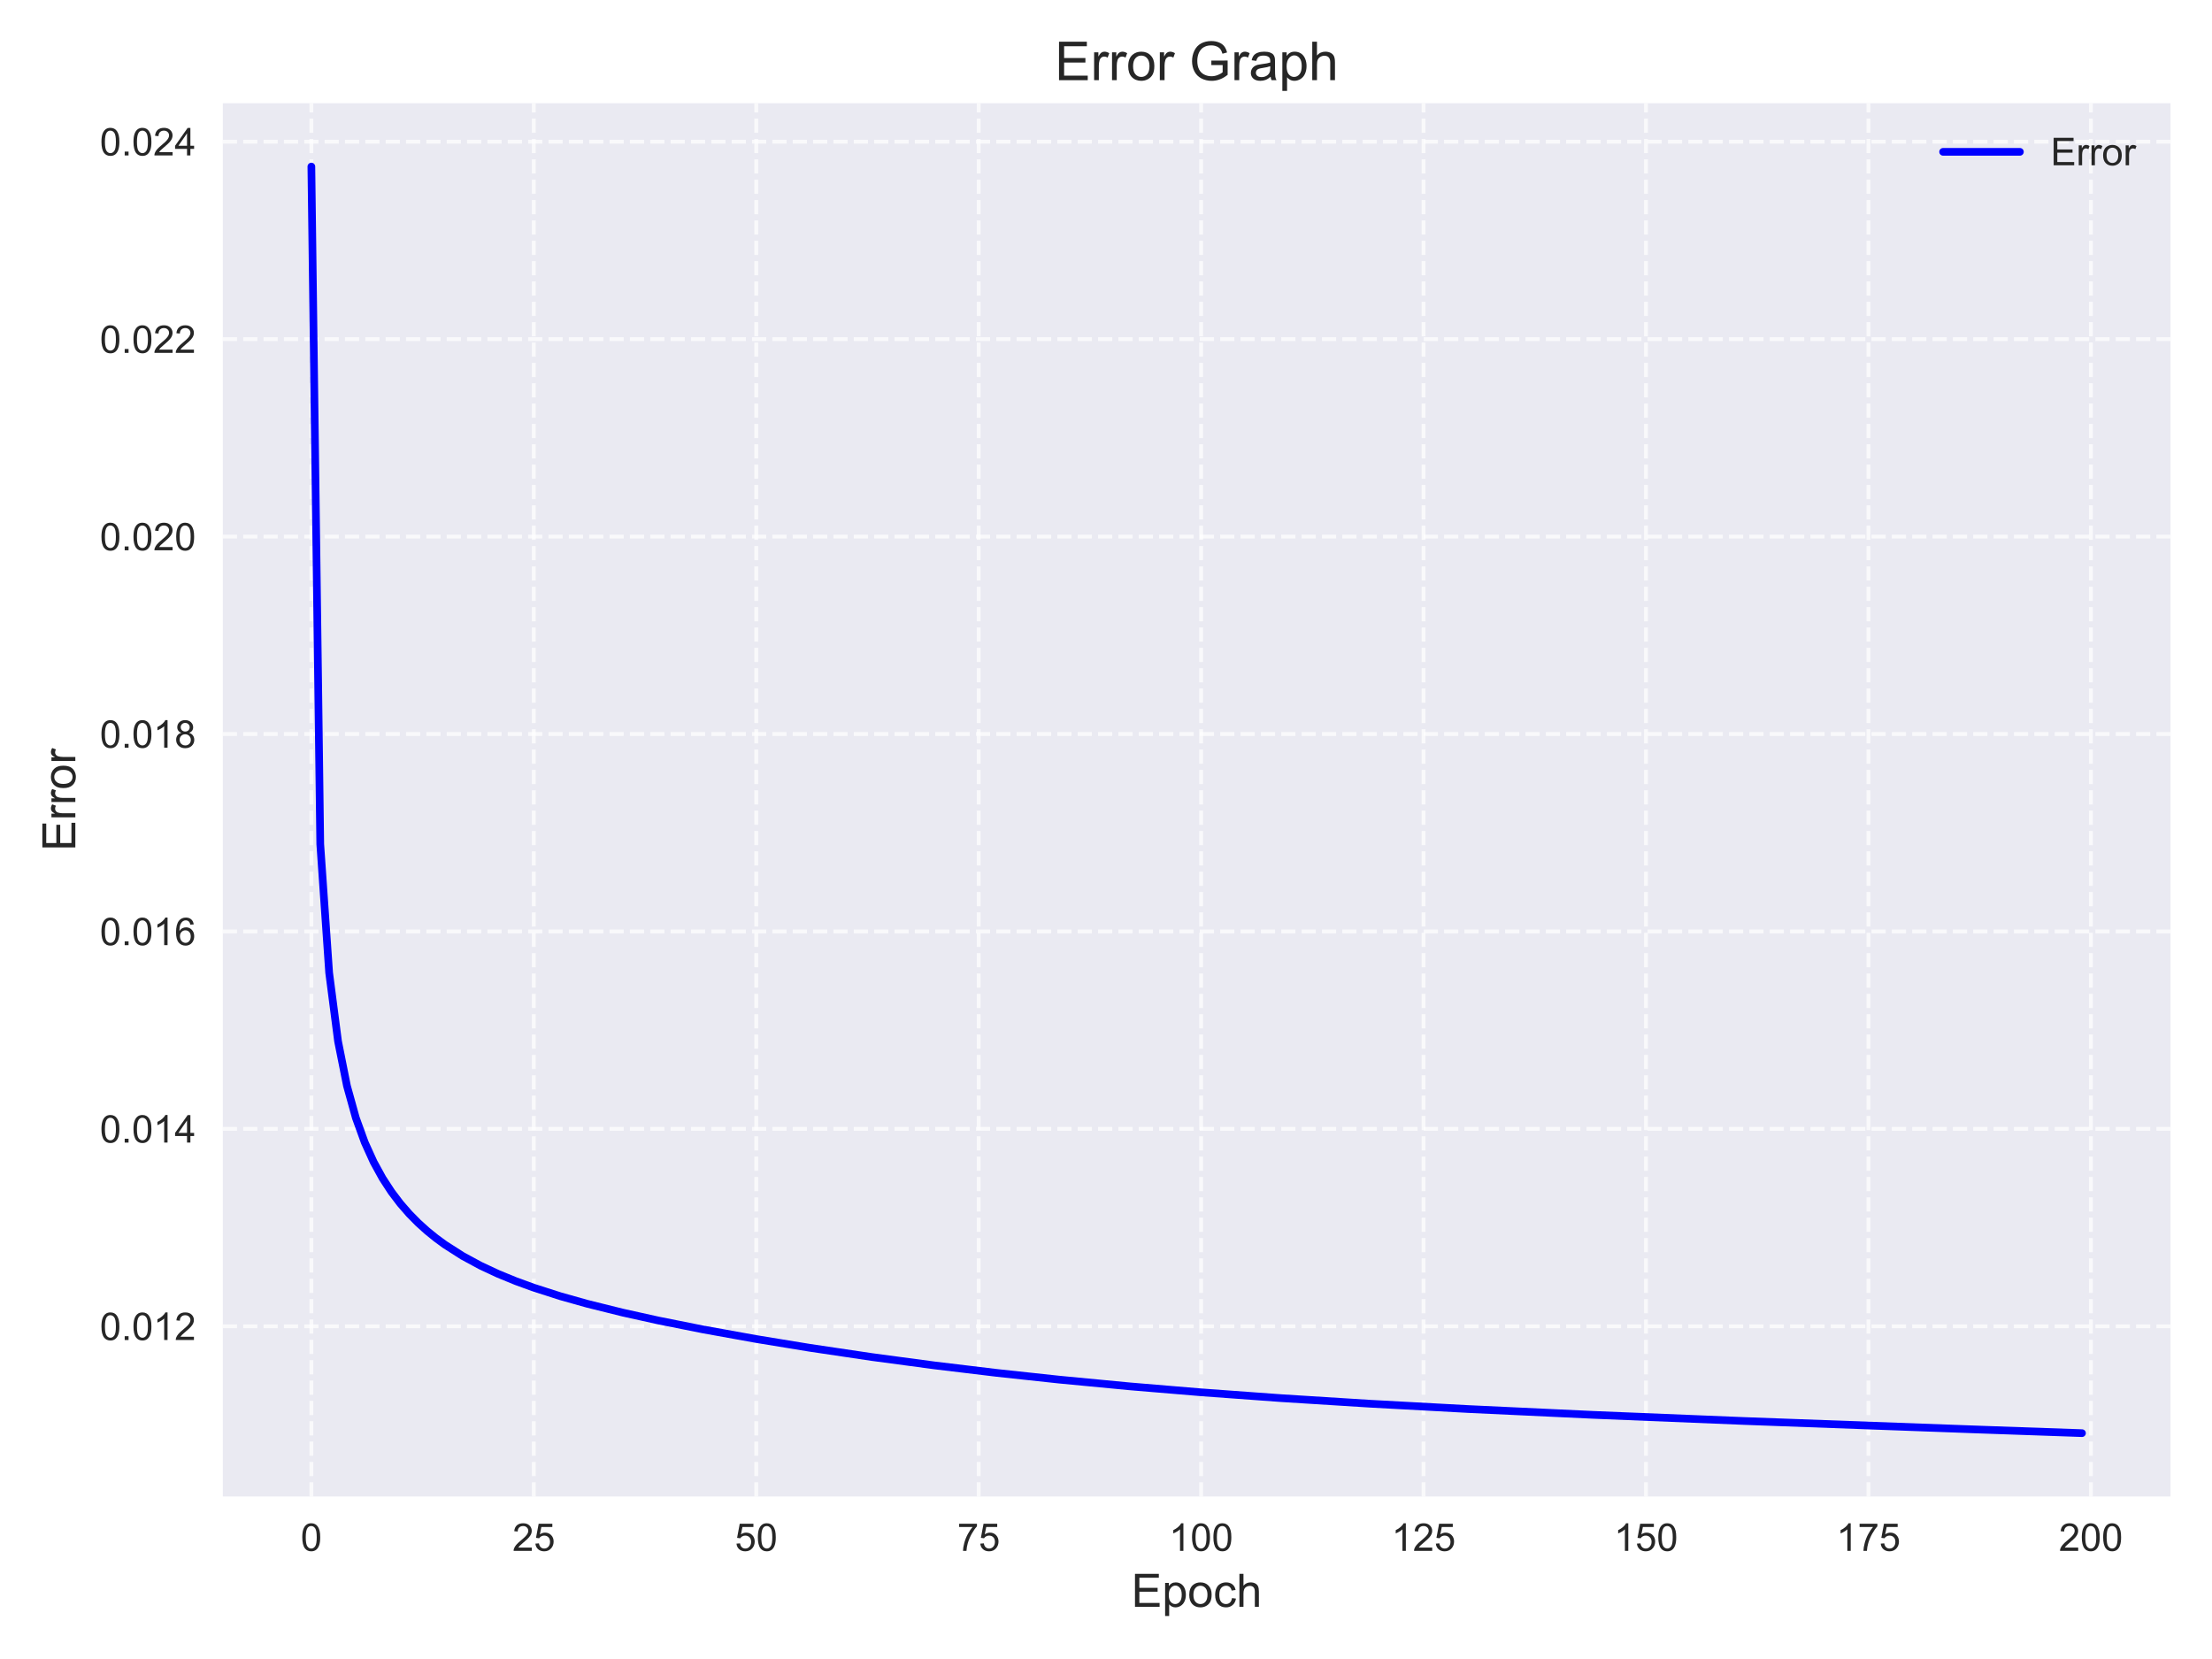
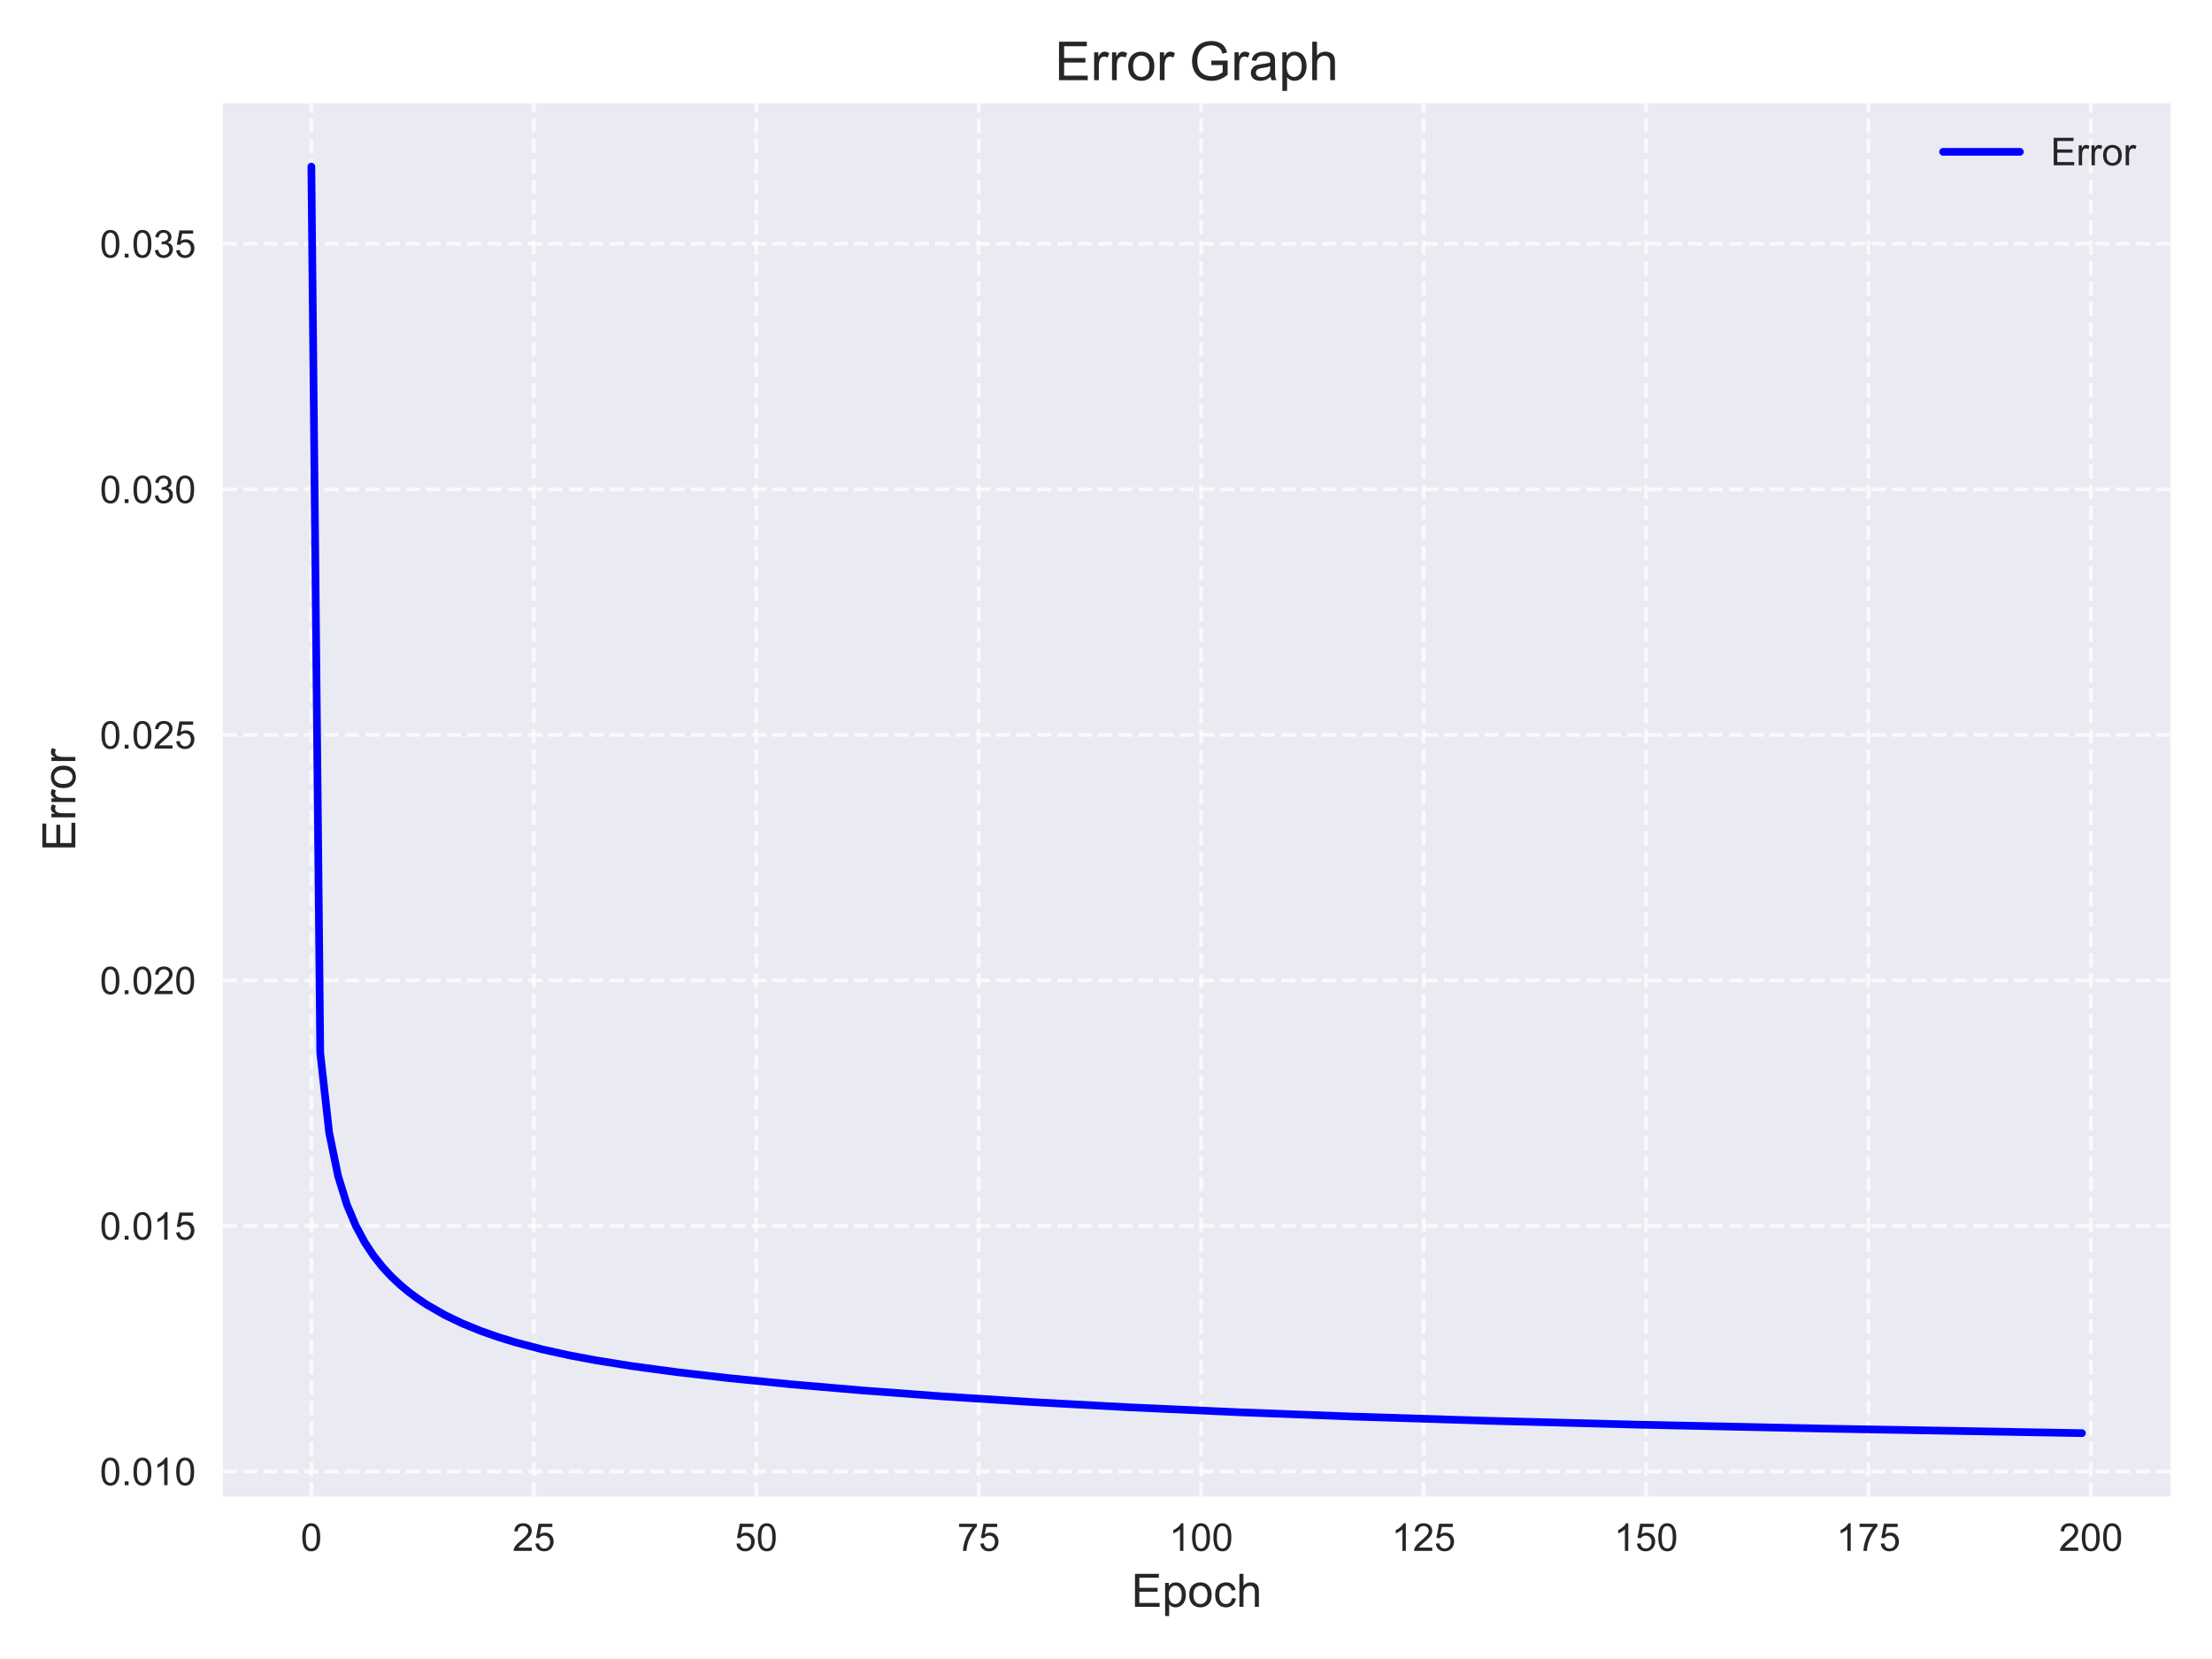
<svg xmlns="http://www.w3.org/2000/svg" xmlns:xlink="http://www.w3.org/1999/xlink" width="576pt" height="432pt" viewBox="0 0 576 432" version="1.1">
  <defs>
    <style type="text/css">*{stroke-linejoin: round; stroke-linecap: butt}</style>
  </defs>
  <g id="figure_1">
    <g id="patch_1">
      <path d="M 0 432  L 576 432  L 576 0  L 0 0  z " style="fill: #ffffff" />
    </g>
    <g id="axes_1">
      <g id="patch_2">
        <path d="M 58.025 389.68  L 565.2 389.68  L 565.2 26.88  L 58.025 26.88  z " style="fill: #eaeaf2" />
      </g>
      <g id="matplotlib.axis_1">
        <g id="xtick_1">
          <g id="line2d_1">
-             <path d="M 81.078 389.68  L 81.078 26.88  " clip-path="url(#pe2657975ec)" style="fill: none; stroke-dasharray: 3.7,1.6; stroke-dashoffset: 0; stroke: #ffffff; stroke-opacity: 0.7" />
+             <path d="M 81.078 389.68  L 81.078 26.88  " clip-path="url(#pdd48de0b05)" style="fill: none; stroke-dasharray: 3.7,1.6; stroke-dashoffset: 0; stroke: #ffffff; stroke-opacity: 0.7" />
          </g>
          <g id="line2d_2" />
          <g id="text_1">
            <g style="fill: #262626" transform="translate(78.29794 403.8378)scale(0.1 -0.1)">
              <defs>
                <path id="ArialMT-30" d="M 266 2259  Q 266 3072 433 3567  Q 600 4063 929 4331  Q 1259 4600 1759 4600  Q 2128 4600 2406 4451  Q 2684 4303 2865 4023  Q 3047 3744 3150 3342  Q 3253 2941 3253 2259  Q 3253 1453 3087 958  Q 2922 463 2592 192  Q 2263 -78 1759 -78  Q 1097 -78 719 397  Q 266 969 266 2259  z M 844 2259  Q 844 1131 1108 757  Q 1372 384 1759 384  Q 2147 384 2411 759  Q 2675 1134 2675 2259  Q 2675 3391 2411 3762  Q 2147 4134 1753 4134  Q 1366 4134 1134 3806  Q 844 3388 844 2259  z " transform="scale(0.015625)" />
              </defs>
              <use xlink:href="#ArialMT-30" />
            </g>
          </g>
        </g>
        <g id="xtick_2">
          <g id="line2d_3">
-             <path d="M 139.002 389.68  L 139.002 26.88  " clip-path="url(#pe2657975ec)" style="fill: none; stroke-dasharray: 3.7,1.6; stroke-dashoffset: 0; stroke: #ffffff; stroke-opacity: 0.7" />
+             <path d="M 139.002 389.68  L 139.002 26.88  " clip-path="url(#pdd48de0b05)" style="fill: none; stroke-dasharray: 3.7,1.6; stroke-dashoffset: 0; stroke: #ffffff; stroke-opacity: 0.7" />
          </g>
          <g id="line2d_4" />
          <g id="text_2">
            <g style="fill: #262626" transform="translate(133.4406 403.8378)scale(0.1 -0.1)">
              <defs>
                <path id="ArialMT-32" d="M 3222 541  L 3222 0  L 194 0  Q 188 203 259 391  Q 375 700 629 1000  Q 884 1300 1366 1694  Q 2113 2306 2375 2664  Q 2638 3022 2638 3341  Q 2638 3675 2398 3904  Q 2159 4134 1775 4134  Q 1369 4134 1125 3890  Q 881 3647 878 3216  L 300 3275  Q 359 3922 746 4261  Q 1134 4600 1788 4600  Q 2447 4600 2831 4234  Q 3216 3869 3216 3328  Q 3216 3053 3103 2787  Q 2991 2522 2730 2228  Q 2469 1934 1863 1422  Q 1356 997 1212 845  Q 1069 694 975 541  L 3222 541  z " transform="scale(0.015625)" />
                <path id="ArialMT-35" d="M 266 1200  L 856 1250  Q 922 819 1161 601  Q 1400 384 1738 384  Q 2144 384 2425 690  Q 2706 997 2706 1503  Q 2706 1984 2436 2262  Q 2166 2541 1728 2541  Q 1456 2541 1237 2417  Q 1019 2294 894 2097  L 366 2166  L 809 4519  L 3088 4519  L 3088 3981  L 1259 3981  L 1013 2750  Q 1425 3038 1878 3038  Q 2478 3038 2890 2622  Q 3303 2206 3303 1553  Q 3303 931 2941 478  Q 2500 -78 1738 -78  Q 1113 -78 717 272  Q 322 622 266 1200  z " transform="scale(0.015625)" />
              </defs>
              <use xlink:href="#ArialMT-32" />
              <use xlink:href="#ArialMT-35" x="55.615" />
            </g>
          </g>
        </g>
        <g id="xtick_3">
          <g id="line2d_5">
-             <path d="M 196.925 389.68  L 196.925 26.88  " clip-path="url(#pe2657975ec)" style="fill: none; stroke-dasharray: 3.7,1.6; stroke-dashoffset: 0; stroke: #ffffff; stroke-opacity: 0.7" />
+             <path d="M 196.925 389.68  L 196.925 26.88  " clip-path="url(#pdd48de0b05)" style="fill: none; stroke-dasharray: 3.7,1.6; stroke-dashoffset: 0; stroke: #ffffff; stroke-opacity: 0.7" />
          </g>
          <g id="line2d_6" />
          <g id="text_3">
            <g style="fill: #262626" transform="translate(191.3637 403.8378)scale(0.1 -0.1)">
              <use xlink:href="#ArialMT-35" />
              <use xlink:href="#ArialMT-30" x="55.615" />
            </g>
          </g>
        </g>
        <g id="xtick_4">
          <g id="line2d_7">
-             <path d="M 254.848 389.68  L 254.848 26.88  " clip-path="url(#pe2657975ec)" style="fill: none; stroke-dasharray: 3.7,1.6; stroke-dashoffset: 0; stroke: #ffffff; stroke-opacity: 0.7" />
+             <path d="M 254.848 389.68  L 254.848 26.88  " clip-path="url(#pdd48de0b05)" style="fill: none; stroke-dasharray: 3.7,1.6; stroke-dashoffset: 0; stroke: #ffffff; stroke-opacity: 0.7" />
          </g>
          <g id="line2d_8" />
          <g id="text_4">
            <g style="fill: #262626" transform="translate(249.2869 403.8378)scale(0.1 -0.1)">
              <defs>
                <path id="ArialMT-37" d="M 303 3981  L 303 4522  L 3269 4522  L 3269 4084  Q 2831 3619 2401 2847  Q 1972 2075 1738 1259  Q 1569 684 1522 0  L 944 0  Q 953 541 1156 1306  Q 1359 2072 1739 2783  Q 2119 3494 2547 3981  L 303 3981  z " transform="scale(0.015625)" />
              </defs>
              <use xlink:href="#ArialMT-37" />
              <use xlink:href="#ArialMT-35" x="55.615" />
            </g>
          </g>
        </g>
        <g id="xtick_5">
          <g id="line2d_9">
-             <path d="M 312.771 389.68  L 312.771 26.88  " clip-path="url(#pe2657975ec)" style="fill: none; stroke-dasharray: 3.7,1.6; stroke-dashoffset: 0; stroke: #ffffff; stroke-opacity: 0.7" />
+             <path d="M 312.771 389.68  L 312.771 26.88  " clip-path="url(#pdd48de0b05)" style="fill: none; stroke-dasharray: 3.7,1.6; stroke-dashoffset: 0; stroke: #ffffff; stroke-opacity: 0.7" />
          </g>
          <g id="line2d_10" />
          <g id="text_5">
            <g style="fill: #262626" transform="translate(304.4296 403.8378)scale(0.1 -0.1)">
              <defs>
                <path id="ArialMT-31" d="M 2384 0  L 1822 0  L 1822 3584  Q 1619 3391 1289 3197  Q 959 3003 697 2906  L 697 3450  Q 1169 3672 1522 3987  Q 1875 4303 2022 4600  L 2384 4600  L 2384 0  z " transform="scale(0.015625)" />
              </defs>
              <use xlink:href="#ArialMT-31" />
              <use xlink:href="#ArialMT-30" x="55.615" />
              <use xlink:href="#ArialMT-30" x="111.23" />
            </g>
          </g>
        </g>
        <g id="xtick_6">
          <g id="line2d_11">
-             <path d="M 370.694 389.68  L 370.694 26.88  " clip-path="url(#pe2657975ec)" style="fill: none; stroke-dasharray: 3.7,1.6; stroke-dashoffset: 0; stroke: #ffffff; stroke-opacity: 0.7" />
+             <path d="M 370.694 389.68  L 370.694 26.88  " clip-path="url(#pdd48de0b05)" style="fill: none; stroke-dasharray: 3.7,1.6; stroke-dashoffset: 0; stroke: #ffffff; stroke-opacity: 0.7" />
          </g>
          <g id="line2d_12" />
          <g id="text_6">
            <g style="fill: #262626" transform="translate(362.3527 403.8378)scale(0.1 -0.1)">
              <use xlink:href="#ArialMT-31" />
              <use xlink:href="#ArialMT-32" x="55.615" />
              <use xlink:href="#ArialMT-35" x="111.23" />
            </g>
          </g>
        </g>
        <g id="xtick_7">
          <g id="line2d_13">
-             <path d="M 428.617 389.68  L 428.617 26.88  " clip-path="url(#pe2657975ec)" style="fill: none; stroke-dasharray: 3.7,1.6; stroke-dashoffset: 0; stroke: #ffffff; stroke-opacity: 0.7" />
+             <path d="M 428.617 389.68  L 428.617 26.88  " clip-path="url(#pdd48de0b05)" style="fill: none; stroke-dasharray: 3.7,1.6; stroke-dashoffset: 0; stroke: #ffffff; stroke-opacity: 0.7" />
          </g>
          <g id="line2d_14" />
          <g id="text_7">
            <g style="fill: #262626" transform="translate(420.2758 403.8378)scale(0.1 -0.1)">
              <use xlink:href="#ArialMT-31" />
              <use xlink:href="#ArialMT-35" x="55.615" />
              <use xlink:href="#ArialMT-30" x="111.23" />
            </g>
          </g>
        </g>
        <g id="xtick_8">
          <g id="line2d_15">
-             <path d="M 486.54 389.68  L 486.54 26.88  " clip-path="url(#pe2657975ec)" style="fill: none; stroke-dasharray: 3.7,1.6; stroke-dashoffset: 0; stroke: #ffffff; stroke-opacity: 0.7" />
+             <path d="M 486.54 389.68  L 486.54 26.88  " clip-path="url(#pdd48de0b05)" style="fill: none; stroke-dasharray: 3.7,1.6; stroke-dashoffset: 0; stroke: #ffffff; stroke-opacity: 0.7" />
          </g>
          <g id="line2d_16" />
          <g id="text_8">
            <g style="fill: #262626" transform="translate(478.199 403.8378)scale(0.1 -0.1)">
              <use xlink:href="#ArialMT-31" />
              <use xlink:href="#ArialMT-37" x="55.615" />
              <use xlink:href="#ArialMT-35" x="111.23" />
            </g>
          </g>
        </g>
        <g id="xtick_9">
          <g id="line2d_17">
-             <path d="M 544.464 389.68  L 544.464 26.88  " clip-path="url(#pe2657975ec)" style="fill: none; stroke-dasharray: 3.7,1.6; stroke-dashoffset: 0; stroke: #ffffff; stroke-opacity: 0.7" />
+             <path d="M 544.464 389.68  L 544.464 26.88  " clip-path="url(#pdd48de0b05)" style="fill: none; stroke-dasharray: 3.7,1.6; stroke-dashoffset: 0; stroke: #ffffff; stroke-opacity: 0.7" />
          </g>
          <g id="line2d_18" />
          <g id="text_9">
            <g style="fill: #262626" transform="translate(536.1221 403.8378)scale(0.1 -0.1)">
              <use xlink:href="#ArialMT-32" />
              <use xlink:href="#ArialMT-30" x="55.615" />
              <use xlink:href="#ArialMT-30" x="111.23" />
            </g>
          </g>
        </g>
        <g id="text_10">
          <g style="fill: #262626" transform="translate(294.6006 418.4147)scale(0.12 -0.12)">
            <defs>
              <path id="ArialMT-45" d="M 506 0  L 506 4581  L 3819 4581  L 3819 4041  L 1113 4041  L 1113 2638  L 3647 2638  L 3647 2100  L 1113 2100  L 1113 541  L 3925 541  L 3925 0  L 506 0  z " transform="scale(0.015625)" />
              <path id="ArialMT-70" d="M 422 -1272  L 422 3319  L 934 3319  L 934 2888  Q 1116 3141 1344 3267  Q 1572 3394 1897 3394  Q 2322 3394 2647 3175  Q 2972 2956 3137 2557  Q 3303 2159 3303 1684  Q 3303 1175 3120 767  Q 2938 359 2589 142  Q 2241 -75 1856 -75  Q 1575 -75 1351 44  Q 1128 163 984 344  L 984 -1272  L 422 -1272  z M 931 1641  Q 931 1000 1190 694  Q 1450 388 1819 388  Q 2194 388 2461 705  Q 2728 1022 2728 1688  Q 2728 2322 2467 2637  Q 2206 2953 1844 2953  Q 1484 2953 1207 2617  Q 931 2281 931 1641  z " transform="scale(0.015625)" />
              <path id="ArialMT-6f" d="M 213 1659  Q 213 2581 725 3025  Q 1153 3394 1769 3394  Q 2453 3394 2887 2945  Q 3322 2497 3322 1706  Q 3322 1066 3130 698  Q 2938 331 2570 128  Q 2203 -75 1769 -75  Q 1072 -75 642 372  Q 213 819 213 1659  z M 791 1659  Q 791 1022 1069 705  Q 1347 388 1769 388  Q 2188 388 2466 706  Q 2744 1025 2744 1678  Q 2744 2294 2464 2611  Q 2184 2928 1769 2928  Q 1347 2928 1069 2612  Q 791 2297 791 1659  z " transform="scale(0.015625)" />
              <path id="ArialMT-63" d="M 2588 1216  L 3141 1144  Q 3050 572 2676 248  Q 2303 -75 1759 -75  Q 1078 -75 664 370  Q 250 816 250 1647  Q 250 2184 428 2587  Q 606 2991 970 3192  Q 1334 3394 1763 3394  Q 2303 3394 2647 3120  Q 2991 2847 3088 2344  L 2541 2259  Q 2463 2594 2264 2762  Q 2066 2931 1784 2931  Q 1359 2931 1093 2626  Q 828 2322 828 1663  Q 828 994 1084 691  Q 1341 388 1753 388  Q 2084 388 2306 591  Q 2528 794 2588 1216  z " transform="scale(0.015625)" />
              <path id="ArialMT-68" d="M 422 0  L 422 4581  L 984 4581  L 984 2938  Q 1378 3394 1978 3394  Q 2347 3394 2619 3248  Q 2891 3103 3008 2847  Q 3125 2591 3125 2103  L 3125 0  L 2563 0  L 2563 2103  Q 2563 2525 2380 2717  Q 2197 2909 1863 2909  Q 1613 2909 1392 2779  Q 1172 2650 1078 2428  Q 984 2206 984 1816  L 984 0  L 422 0  z " transform="scale(0.015625)" />
            </defs>
            <use xlink:href="#ArialMT-45" />
            <use xlink:href="#ArialMT-70" x="66.699" />
            <use xlink:href="#ArialMT-6f" x="122.314" />
            <use xlink:href="#ArialMT-63" x="177.93" />
            <use xlink:href="#ArialMT-68" x="227.93" />
          </g>
        </g>
      </g>
      <g id="matplotlib.axis_2">
        <g id="ytick_1">
          <g id="line2d_19">
-             <path d="M 58.025 345.361  L 565.2 345.361  " clip-path="url(#pe2657975ec)" style="fill: none; stroke-dasharray: 3.7,1.6; stroke-dashoffset: 0; stroke: #ffffff; stroke-opacity: 0.7" />
+             <path d="M 58.025 383.158  L 565.2 383.158  " clip-path="url(#pdd48de0b05)" style="fill: none; stroke-dasharray: 3.7,1.6; stroke-dashoffset: 0; stroke: #ffffff; stroke-opacity: 0.7" />
          </g>
          <g id="line2d_20" />
          <g id="text_11">
-             <g style="fill: #262626" transform="translate(26.00313 348.9395)scale(0.1 -0.1)">
+             <g style="fill: #262626" transform="translate(26.00313 386.7365)scale(0.1 -0.1)">
              <defs>
                <path id="ArialMT-2e" d="M 581 0  L 581 641  L 1222 641  L 1222 0  L 581 0  z " transform="scale(0.015625)" />
              </defs>
              <use xlink:href="#ArialMT-30" />
              <use xlink:href="#ArialMT-2e" x="55.615" />
              <use xlink:href="#ArialMT-30" x="83.398" />
              <use xlink:href="#ArialMT-31" x="139.014" />
-               <use xlink:href="#ArialMT-32" x="194.629" />
+               <use xlink:href="#ArialMT-30" x="194.629" />
            </g>
          </g>
        </g>
        <g id="ytick_2">
          <g id="line2d_21">
-             <path d="M 58.025 293.95  L 565.2 293.95  " clip-path="url(#pe2657975ec)" style="fill: none; stroke-dasharray: 3.7,1.6; stroke-dashoffset: 0; stroke: #ffffff; stroke-opacity: 0.7" />
+             <path d="M 58.025 319.222  L 565.2 319.222  " clip-path="url(#pdd48de0b05)" style="fill: none; stroke-dasharray: 3.7,1.6; stroke-dashoffset: 0; stroke: #ffffff; stroke-opacity: 0.7" />
          </g>
          <g id="line2d_22" />
          <g id="text_12">
-             <g style="fill: #262626" transform="translate(26.00313 297.5288)scale(0.1 -0.1)">
-               <defs>
-                 <path id="ArialMT-34" d="M 2069 0  L 2069 1097  L 81 1097  L 81 1613  L 2172 4581  L 2631 4581  L 2631 1613  L 3250 1613  L 3250 1097  L 2631 1097  L 2631 0  L 2069 0  z M 2069 1613  L 2069 3678  L 634 1613  L 2069 1613  z " transform="scale(0.015625)" />
-               </defs>
+             <g style="fill: #262626" transform="translate(26.00313 322.8008)scale(0.1 -0.1)">
              <use xlink:href="#ArialMT-30" />
              <use xlink:href="#ArialMT-2e" x="55.615" />
              <use xlink:href="#ArialMT-30" x="83.398" />
              <use xlink:href="#ArialMT-31" x="139.014" />
-               <use xlink:href="#ArialMT-34" x="194.629" />
+               <use xlink:href="#ArialMT-35" x="194.629" />
            </g>
          </g>
        </g>
        <g id="ytick_3">
          <g id="line2d_23">
-             <path d="M 58.025 242.539  L 565.2 242.539  " clip-path="url(#pe2657975ec)" style="fill: none; stroke-dasharray: 3.7,1.6; stroke-dashoffset: 0; stroke: #ffffff; stroke-opacity: 0.7" />
+             <path d="M 58.025 255.286  L 565.2 255.286  " clip-path="url(#pdd48de0b05)" style="fill: none; stroke-dasharray: 3.7,1.6; stroke-dashoffset: 0; stroke: #ffffff; stroke-opacity: 0.7" />
          </g>
          <g id="line2d_24" />
          <g id="text_13">
-             <g style="fill: #262626" transform="translate(26.00313 246.1182)scale(0.1 -0.1)">
-               <defs>
-                 <path id="ArialMT-36" d="M 3184 3459  L 2625 3416  Q 2550 3747 2413 3897  Q 2184 4138 1850 4138  Q 1581 4138 1378 3988  Q 1113 3794 959 3422  Q 806 3050 800 2363  Q 1003 2672 1297 2822  Q 1591 2972 1913 2972  Q 2475 2972 2870 2558  Q 3266 2144 3266 1488  Q 3266 1056 3080 686  Q 2894 316 2569 119  Q 2244 -78 1831 -78  Q 1128 -78 684 439  Q 241 956 241 2144  Q 241 3472 731 4075  Q 1159 4600 1884 4600  Q 2425 4600 2770 4297  Q 3116 3994 3184 3459  z M 888 1484  Q 888 1194 1011 928  Q 1134 663 1356 523  Q 1578 384 1822 384  Q 2178 384 2434 671  Q 2691 959 2691 1453  Q 2691 1928 2437 2201  Q 2184 2475 1800 2475  Q 1419 2475 1153 2201  Q 888 1928 888 1484  z " transform="scale(0.015625)" />
-               </defs>
-               <use xlink:href="#ArialMT-30" />
-               <use xlink:href="#ArialMT-2e" x="55.615" />
-               <use xlink:href="#ArialMT-30" x="83.398" />
-               <use xlink:href="#ArialMT-31" x="139.014" />
-               <use xlink:href="#ArialMT-36" x="194.629" />
+             <g style="fill: #262626" transform="translate(26.00313 258.8651)scale(0.1 -0.1)">
+               <use xlink:href="#ArialMT-30" />
+               <use xlink:href="#ArialMT-2e" x="55.615" />
+               <use xlink:href="#ArialMT-30" x="83.398" />
+               <use xlink:href="#ArialMT-32" x="139.014" />
+               <use xlink:href="#ArialMT-30" x="194.629" />
            </g>
          </g>
        </g>
        <g id="ytick_4">
          <g id="line2d_25">
-             <path d="M 58.025 191.129  L 565.2 191.129  " clip-path="url(#pe2657975ec)" style="fill: none; stroke-dasharray: 3.7,1.6; stroke-dashoffset: 0; stroke: #ffffff; stroke-opacity: 0.7" />
+             <path d="M 58.025 191.351  L 565.2 191.351  " clip-path="url(#pdd48de0b05)" style="fill: none; stroke-dasharray: 3.7,1.6; stroke-dashoffset: 0; stroke: #ffffff; stroke-opacity: 0.7" />
          </g>
          <g id="line2d_26" />
          <g id="text_14">
-             <g style="fill: #262626" transform="translate(26.00313 194.7075)scale(0.1 -0.1)">
-               <defs>
-                 <path id="ArialMT-38" d="M 1131 2484  Q 781 2613 612 2850  Q 444 3088 444 3419  Q 444 3919 803 4259  Q 1163 4600 1759 4600  Q 2359 4600 2725 4251  Q 3091 3903 3091 3403  Q 3091 3084 2923 2848  Q 2756 2613 2416 2484  Q 2838 2347 3058 2040  Q 3278 1734 3278 1309  Q 3278 722 2862 322  Q 2447 -78 1769 -78  Q 1091 -78 675 323  Q 259 725 259 1325  Q 259 1772 486 2073  Q 713 2375 1131 2484  z M 1019 3438  Q 1019 3113 1228 2906  Q 1438 2700 1772 2700  Q 2097 2700 2305 2904  Q 2513 3109 2513 3406  Q 2513 3716 2298 3927  Q 2084 4138 1766 4138  Q 1444 4138 1231 3931  Q 1019 3725 1019 3438  z M 838 1322  Q 838 1081 952 856  Q 1066 631 1291 507  Q 1516 384 1775 384  Q 2178 384 2440 643  Q 2703 903 2703 1303  Q 2703 1709 2433 1975  Q 2163 2241 1756 2241  Q 1359 2241 1098 1978  Q 838 1716 838 1322  z " transform="scale(0.015625)" />
-               </defs>
-               <use xlink:href="#ArialMT-30" />
-               <use xlink:href="#ArialMT-2e" x="55.615" />
-               <use xlink:href="#ArialMT-30" x="83.398" />
-               <use xlink:href="#ArialMT-31" x="139.014" />
-               <use xlink:href="#ArialMT-38" x="194.629" />
+             <g style="fill: #262626" transform="translate(26.00313 194.9294)scale(0.1 -0.1)">
+               <use xlink:href="#ArialMT-30" />
+               <use xlink:href="#ArialMT-2e" x="55.615" />
+               <use xlink:href="#ArialMT-30" x="83.398" />
+               <use xlink:href="#ArialMT-32" x="139.014" />
+               <use xlink:href="#ArialMT-35" x="194.629" />
            </g>
          </g>
        </g>
        <g id="ytick_5">
          <g id="line2d_27">
-             <path d="M 58.025 139.718  L 565.2 139.718  " clip-path="url(#pe2657975ec)" style="fill: none; stroke-dasharray: 3.7,1.6; stroke-dashoffset: 0; stroke: #ffffff; stroke-opacity: 0.7" />
+             <path d="M 58.025 127.415  L 565.2 127.415  " clip-path="url(#pdd48de0b05)" style="fill: none; stroke-dasharray: 3.7,1.6; stroke-dashoffset: 0; stroke: #ffffff; stroke-opacity: 0.7" />
          </g>
          <g id="line2d_28" />
          <g id="text_15">
-             <g style="fill: #262626" transform="translate(26.00313 143.2969)scale(0.1 -0.1)">
-               <use xlink:href="#ArialMT-30" />
-               <use xlink:href="#ArialMT-2e" x="55.615" />
-               <use xlink:href="#ArialMT-30" x="83.398" />
-               <use xlink:href="#ArialMT-32" x="139.014" />
+             <g style="fill: #262626" transform="translate(26.00313 130.9937)scale(0.1 -0.1)">
+               <defs>
+                 <path id="ArialMT-33" d="M 269 1209  L 831 1284  Q 928 806 1161 595  Q 1394 384 1728 384  Q 2125 384 2398 659  Q 2672 934 2672 1341  Q 2672 1728 2419 1979  Q 2166 2231 1775 2231  Q 1616 2231 1378 2169  L 1441 2663  Q 1497 2656 1531 2656  Q 1891 2656 2178 2843  Q 2466 3031 2466 3422  Q 2466 3731 2256 3934  Q 2047 4138 1716 4138  Q 1388 4138 1169 3931  Q 950 3725 888 3313  L 325 3413  Q 428 3978 793 4289  Q 1159 4600 1703 4600  Q 2078 4600 2393 4439  Q 2709 4278 2876 4000  Q 3044 3722 3044 3409  Q 3044 3113 2884 2869  Q 2725 2625 2413 2481  Q 2819 2388 3044 2092  Q 3269 1797 3269 1353  Q 3269 753 2831 336  Q 2394 -81 1725 -81  Q 1122 -81 723 278  Q 325 638 269 1209  z " transform="scale(0.015625)" />
+               </defs>
+               <use xlink:href="#ArialMT-30" />
+               <use xlink:href="#ArialMT-2e" x="55.615" />
+               <use xlink:href="#ArialMT-30" x="83.398" />
+               <use xlink:href="#ArialMT-33" x="139.014" />
              <use xlink:href="#ArialMT-30" x="194.629" />
            </g>
          </g>
        </g>
        <g id="ytick_6">
          <g id="line2d_29">
-             <path d="M 58.025 88.307  L 565.2 88.307  " clip-path="url(#pe2657975ec)" style="fill: none; stroke-dasharray: 3.7,1.6; stroke-dashoffset: 0; stroke: #ffffff; stroke-opacity: 0.7" />
+             <path d="M 58.025 63.479  L 565.2 63.479  " clip-path="url(#pdd48de0b05)" style="fill: none; stroke-dasharray: 3.7,1.6; stroke-dashoffset: 0; stroke: #ffffff; stroke-opacity: 0.7" />
          </g>
          <g id="line2d_30" />
          <g id="text_16">
-             <g style="fill: #262626" transform="translate(26.00313 91.88624)scale(0.1 -0.1)">
-               <use xlink:href="#ArialMT-30" />
-               <use xlink:href="#ArialMT-2e" x="55.615" />
-               <use xlink:href="#ArialMT-30" x="83.398" />
-               <use xlink:href="#ArialMT-32" x="139.014" />
-               <use xlink:href="#ArialMT-32" x="194.629" />
-             </g>
-           </g>
-         </g>
-         <g id="ytick_7">
-           <g id="line2d_31">
-             <path d="M 58.025 36.897  L 565.2 36.897  " clip-path="url(#pe2657975ec)" style="fill: none; stroke-dasharray: 3.7,1.6; stroke-dashoffset: 0; stroke: #ffffff; stroke-opacity: 0.7" />
-           </g>
-           <g id="line2d_32" />
-           <g id="text_17">
-             <g style="fill: #262626" transform="translate(26.00313 40.47559)scale(0.1 -0.1)">
-               <use xlink:href="#ArialMT-30" />
-               <use xlink:href="#ArialMT-2e" x="55.615" />
-               <use xlink:href="#ArialMT-30" x="83.398" />
-               <use xlink:href="#ArialMT-32" x="139.014" />
-               <use xlink:href="#ArialMT-34" x="194.629" />
-             </g>
-           </g>
-         </g>
-         <g id="text_18">
+             <g style="fill: #262626" transform="translate(26.00313 67.05803)scale(0.1 -0.1)">
+               <use xlink:href="#ArialMT-30" />
+               <use xlink:href="#ArialMT-2e" x="55.615" />
+               <use xlink:href="#ArialMT-30" x="83.398" />
+               <use xlink:href="#ArialMT-33" x="139.014" />
+               <use xlink:href="#ArialMT-35" x="194.629" />
+             </g>
+           </g>
+         </g>
+         <g id="text_17">
          <g style="fill: #262626" transform="translate(19.61812 221.6122)rotate(-90)scale(0.12 -0.12)">
            <defs>
              <path id="ArialMT-72" d="M 416 0  L 416 3319  L 922 3319  L 922 2816  Q 1116 3169 1280 3281  Q 1444 3394 1641 3394  Q 1925 3394 2219 3213  L 2025 2691  Q 1819 2813 1613 2813  Q 1428 2813 1281 2702  Q 1134 2591 1072 2394  Q 978 2094 978 1738  L 978 0  L 416 0  z " transform="scale(0.015625)" />
            </defs>
            <use xlink:href="#ArialMT-45" />
            <use xlink:href="#ArialMT-72" x="66.699" />
            <use xlink:href="#ArialMT-72" x="100" />
            <use xlink:href="#ArialMT-6f" x="133.301" />
            <use xlink:href="#ArialMT-72" x="188.916" />
          </g>
        </g>
      </g>
-       <g id="line2d_33">
-         <path d="M 81.078 43.371  L 83.395 219.796  L 85.712 253.311  L 88.029 271.16  L 90.346 282.752  L 92.663 291.092  L 94.98 297.483  L 97.297 302.593  L 99.614 306.806  L 101.931 310.361  L 104.248 313.416  L 106.565 316.077  L 108.882 318.425  L 111.198 320.515  L 113.515 322.393  L 115.832 324.091  L 120.466 327.054  L 125.1 329.563  L 129.734 331.728  L 134.368 333.626  L 139.002 335.314  L 145.952 337.543  L 152.903 339.498  L 162.171 341.801  L 171.439 343.855  L 183.023 346.171  L 196.925 348.681  L 210.826 350.959  L 227.045 353.369  L 243.263 355.54  L 259.482 357.492  L 275.7 359.239  L 294.236 361.006  L 312.771 362.555  L 333.623 364.073  L 356.793 365.527  L 382.279 366.906  L 414.716 368.419  L 454.103 370.021  L 514.343 372.22  L 542.147 373.189  L 542.147 373.189  " clip-path="url(#pe2657975ec)" style="fill: none; stroke: #0000ff; stroke-width: 2; stroke-linecap: round" />
+       <g id="line2d_31">
+         <path d="M 81.078 43.371  L 83.395 274.219  L 85.712 294.919  L 88.029 306.204  L 90.346 313.708  L 92.663 319.217  L 94.98 323.515  L 97.297 327.009  L 99.614 329.933  L 101.931 332.436  L 104.248 334.612  L 106.565 336.531  L 108.882 338.241  L 111.198 339.777  L 115.832 342.432  L 120.466 344.654  L 125.1 346.543  L 129.734 348.171  L 134.368 349.589  L 141.318 351.403  L 148.269 352.928  L 155.22 354.232  L 164.488 355.718  L 176.072 357.285  L 189.974 358.882  L 206.192 360.486  L 224.728 362.077  L 245.58 363.626  L 268.749 365.097  L 294.236 366.467  L 322.039 367.723  L 352.159 368.864  L 386.913 369.957  L 426.3 370.975  L 474.956 372.006  L 542.147 373.189  L 542.147 373.189  " clip-path="url(#pdd48de0b05)" style="fill: none; stroke: #0000ff; stroke-width: 2; stroke-linecap: round" />
      </g>
      <g id="patch_3">
        <path d="M 58.025 389.68  L 58.025 26.88  " style="fill: none" />
      </g>
      <g id="patch_4">
        <path d="M 565.2 389.68  L 565.2 26.88  " style="fill: none" />
      </g>
      <g id="patch_5">
        <path d="M 58.025 389.68  L 565.2 389.68  " style="fill: none" />
      </g>
      <g id="patch_6">
        <path d="M 58.025 26.88  L 565.2 26.88  " style="fill: none" />
      </g>
-       <g id="text_19">
+       <g id="text_18">
        <g style="fill: #262626" transform="translate(274.6602 20.88)scale(0.14 -0.14)">
          <defs>
            <path id="ArialMT-20" transform="scale(0.015625)" />
            <path id="ArialMT-47" d="M 2638 1797  L 2638 2334  L 4578 2338  L 4578 638  Q 4131 281 3656 101  Q 3181 -78 2681 -78  Q 2006 -78 1454 211  Q 903 500 622 1047  Q 341 1594 341 2269  Q 341 2938 620 3517  Q 900 4097 1425 4378  Q 1950 4659 2634 4659  Q 3131 4659 3532 4498  Q 3934 4338 4162 4050  Q 4391 3763 4509 3300  L 3963 3150  Q 3859 3500 3706 3700  Q 3553 3900 3268 4020  Q 2984 4141 2638 4141  Q 2222 4141 1919 4014  Q 1616 3888 1430 3681  Q 1244 3475 1141 3228  Q 966 2803 966 2306  Q 966 1694 1177 1281  Q 1388 869 1791 669  Q 2194 469 2647 469  Q 3041 469 3416 620  Q 3791 772 3984 944  L 3984 1797  L 2638 1797  z " transform="scale(0.015625)" />
            <path id="ArialMT-61" d="M 2588 409  Q 2275 144 1986 34  Q 1697 -75 1366 -75  Q 819 -75 525 192  Q 231 459 231 875  Q 231 1119 342 1320  Q 453 1522 633 1644  Q 813 1766 1038 1828  Q 1203 1872 1538 1913  Q 2219 1994 2541 2106  Q 2544 2222 2544 2253  Q 2544 2597 2384 2738  Q 2169 2928 1744 2928  Q 1347 2928 1158 2789  Q 969 2650 878 2297  L 328 2372  Q 403 2725 575 2942  Q 747 3159 1072 3276  Q 1397 3394 1825 3394  Q 2250 3394 2515 3294  Q 2781 3194 2906 3042  Q 3031 2891 3081 2659  Q 3109 2516 3109 2141  L 3109 1391  Q 3109 606 3145 398  Q 3181 191 3288 0  L 2700 0  Q 2613 175 2588 409  z M 2541 1666  Q 2234 1541 1622 1453  Q 1275 1403 1131 1340  Q 988 1278 909 1158  Q 831 1038 831 891  Q 831 666 1001 516  Q 1172 366 1500 366  Q 1825 366 2078 508  Q 2331 650 2450 897  Q 2541 1088 2541 1459  L 2541 1666  z " transform="scale(0.015625)" />
          </defs>
          <use xlink:href="#ArialMT-45" />
          <use xlink:href="#ArialMT-72" x="66.699" />
          <use xlink:href="#ArialMT-72" x="100" />
          <use xlink:href="#ArialMT-6f" x="133.301" />
          <use xlink:href="#ArialMT-72" x="188.916" />
          <use xlink:href="#ArialMT-20" x="222.217" />
          <use xlink:href="#ArialMT-47" x="250" />
          <use xlink:href="#ArialMT-72" x="327.783" />
          <use xlink:href="#ArialMT-61" x="361.084" />
          <use xlink:href="#ArialMT-70" x="416.699" />
          <use xlink:href="#ArialMT-68" x="472.314" />
        </g>
      </g>
      <g id="legend_1">
-         <g id="line2d_34">
+         <g id="line2d_32">
          <path d="M 505.98 39.538  L 515.98 39.538  L 525.98 39.538  " style="fill: none; stroke: #0000ff; stroke-width: 2; stroke-linecap: round" />
        </g>
-         <g id="text_20">
+         <g id="text_19">
          <g style="fill: #262626" transform="translate(533.9797 43.03781)scale(0.1 -0.1)">
            <use xlink:href="#ArialMT-45" />
            <use xlink:href="#ArialMT-72" x="66.699" />
            <use xlink:href="#ArialMT-72" x="100" />
            <use xlink:href="#ArialMT-6f" x="133.301" />
            <use xlink:href="#ArialMT-72" x="188.916" />
          </g>
        </g>
      </g>
    </g>
  </g>
  <defs>
-     <clipPath id="pe2657975ec">
+     <clipPath id="pdd48de0b05">
      <rect x="58.025" y="26.88" width="507.175" height="362.8" />
    </clipPath>
  </defs>
</svg>
